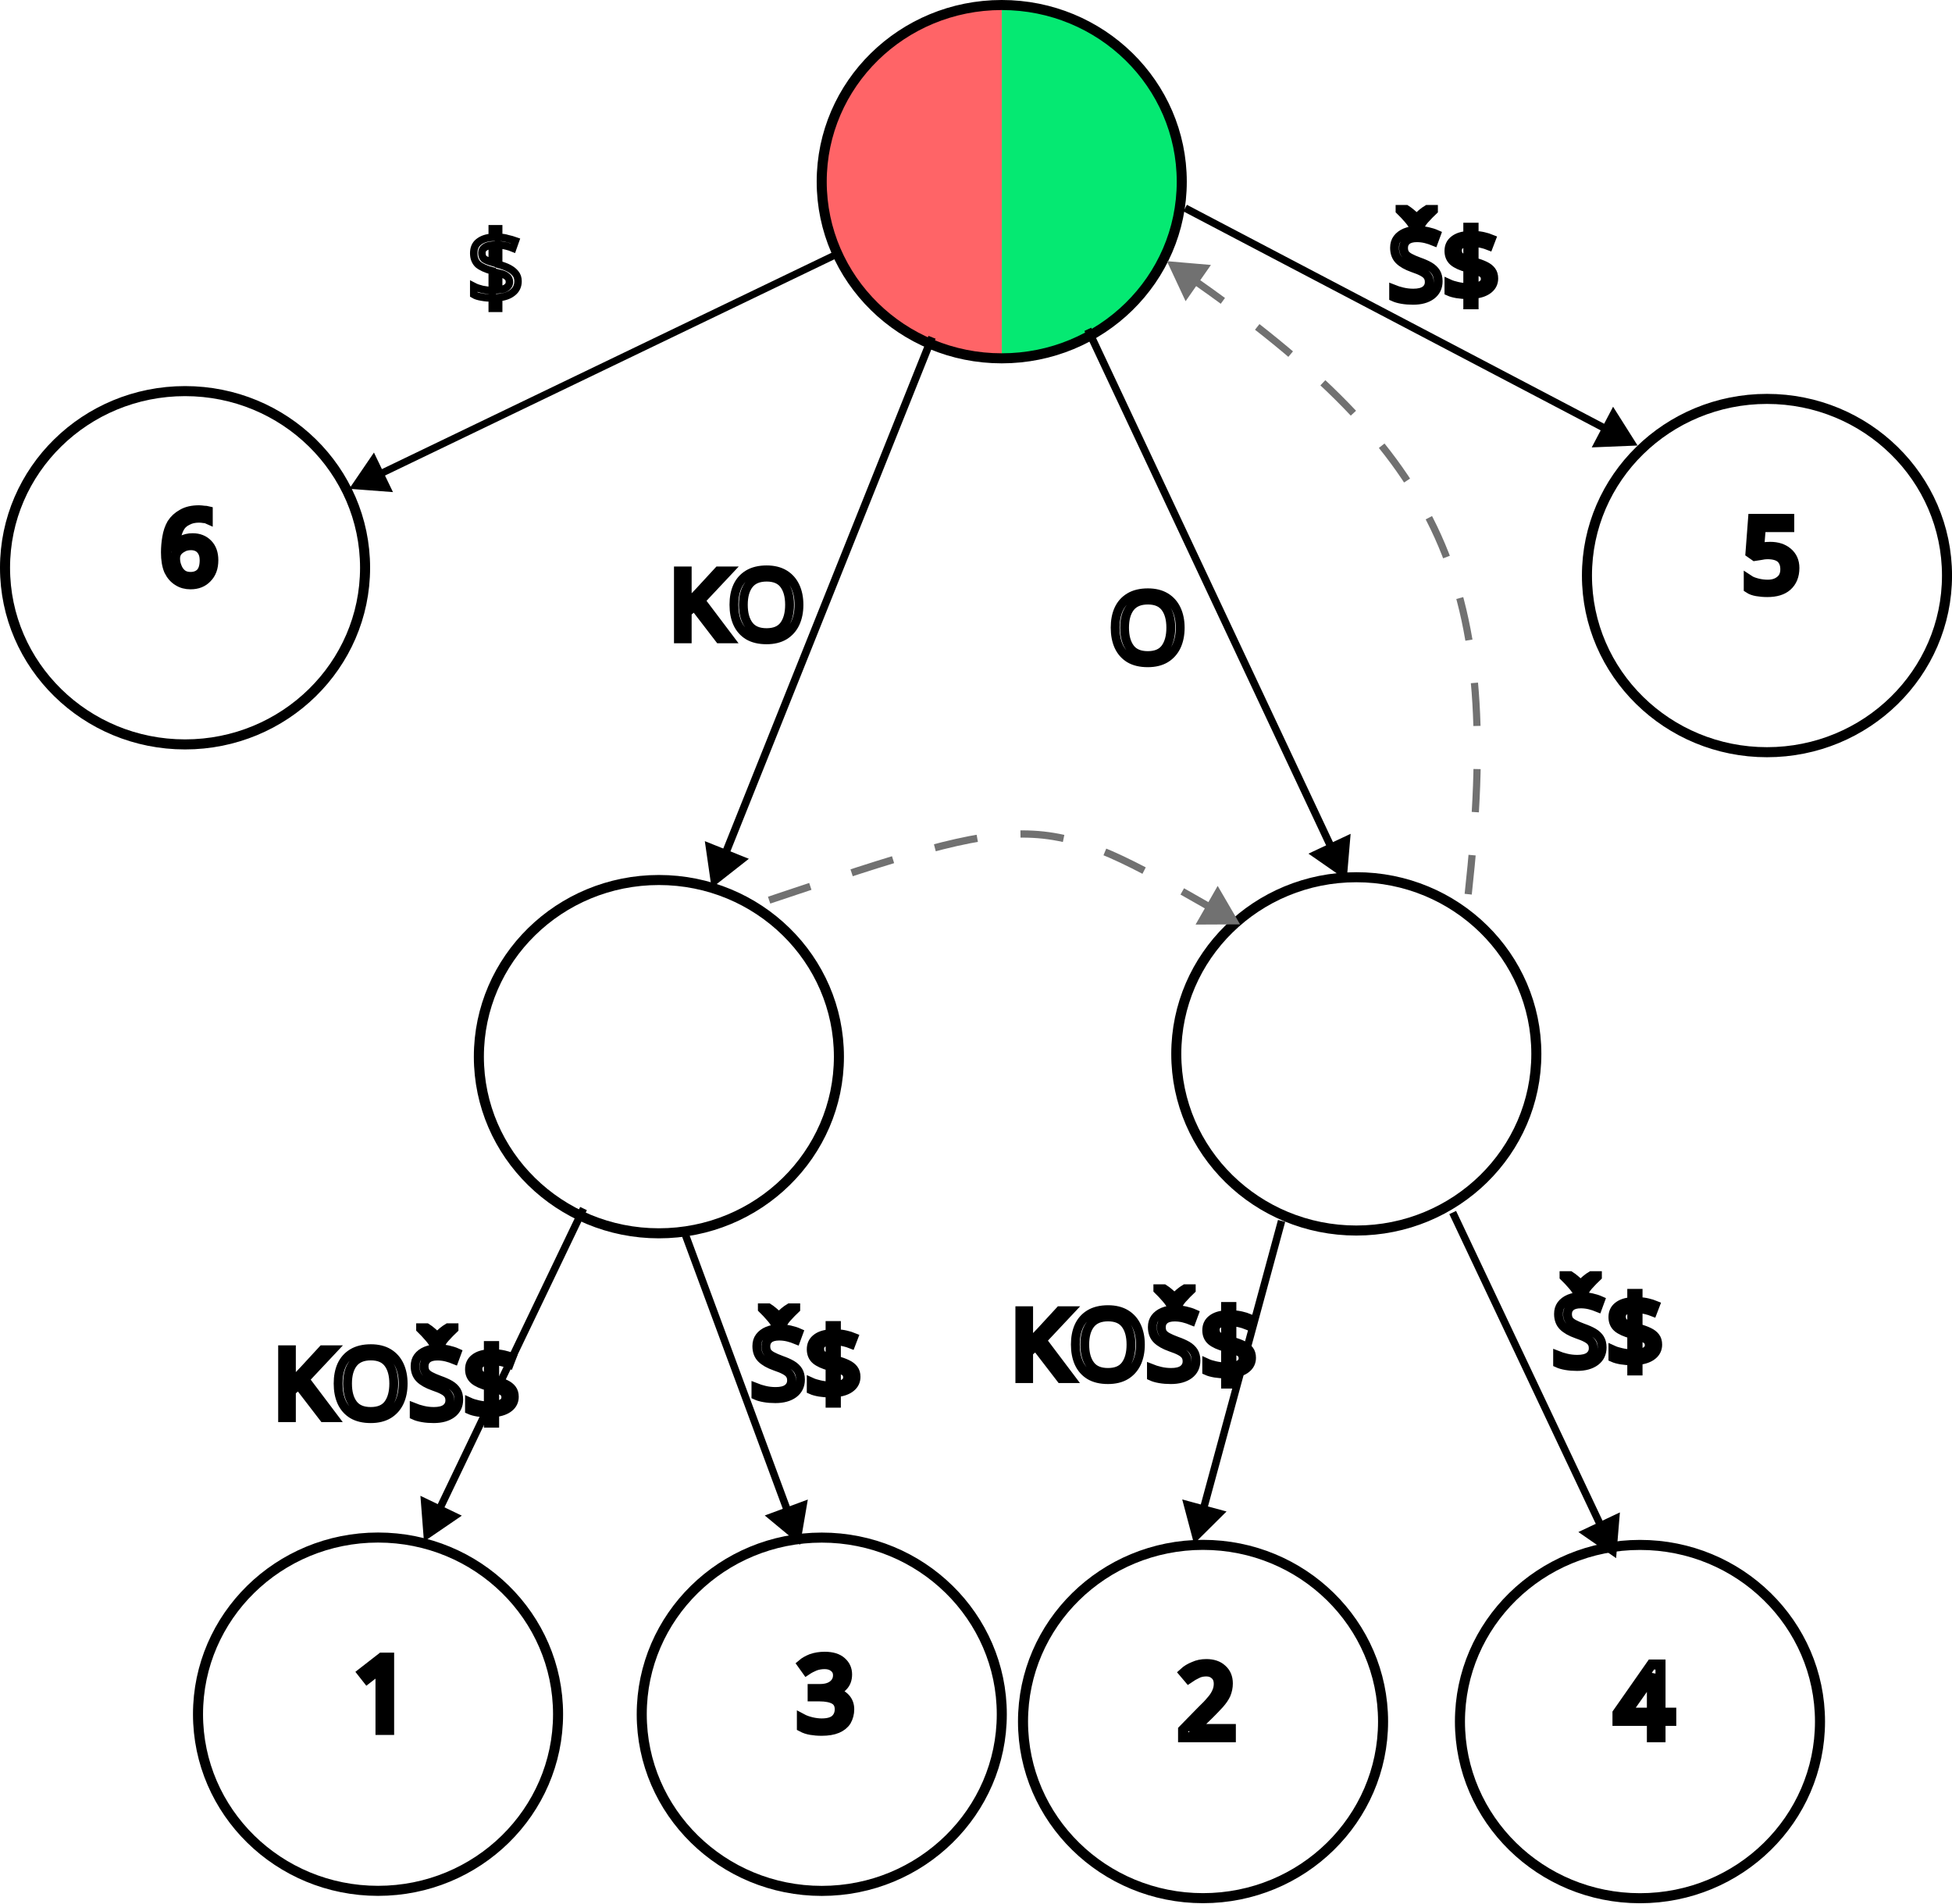
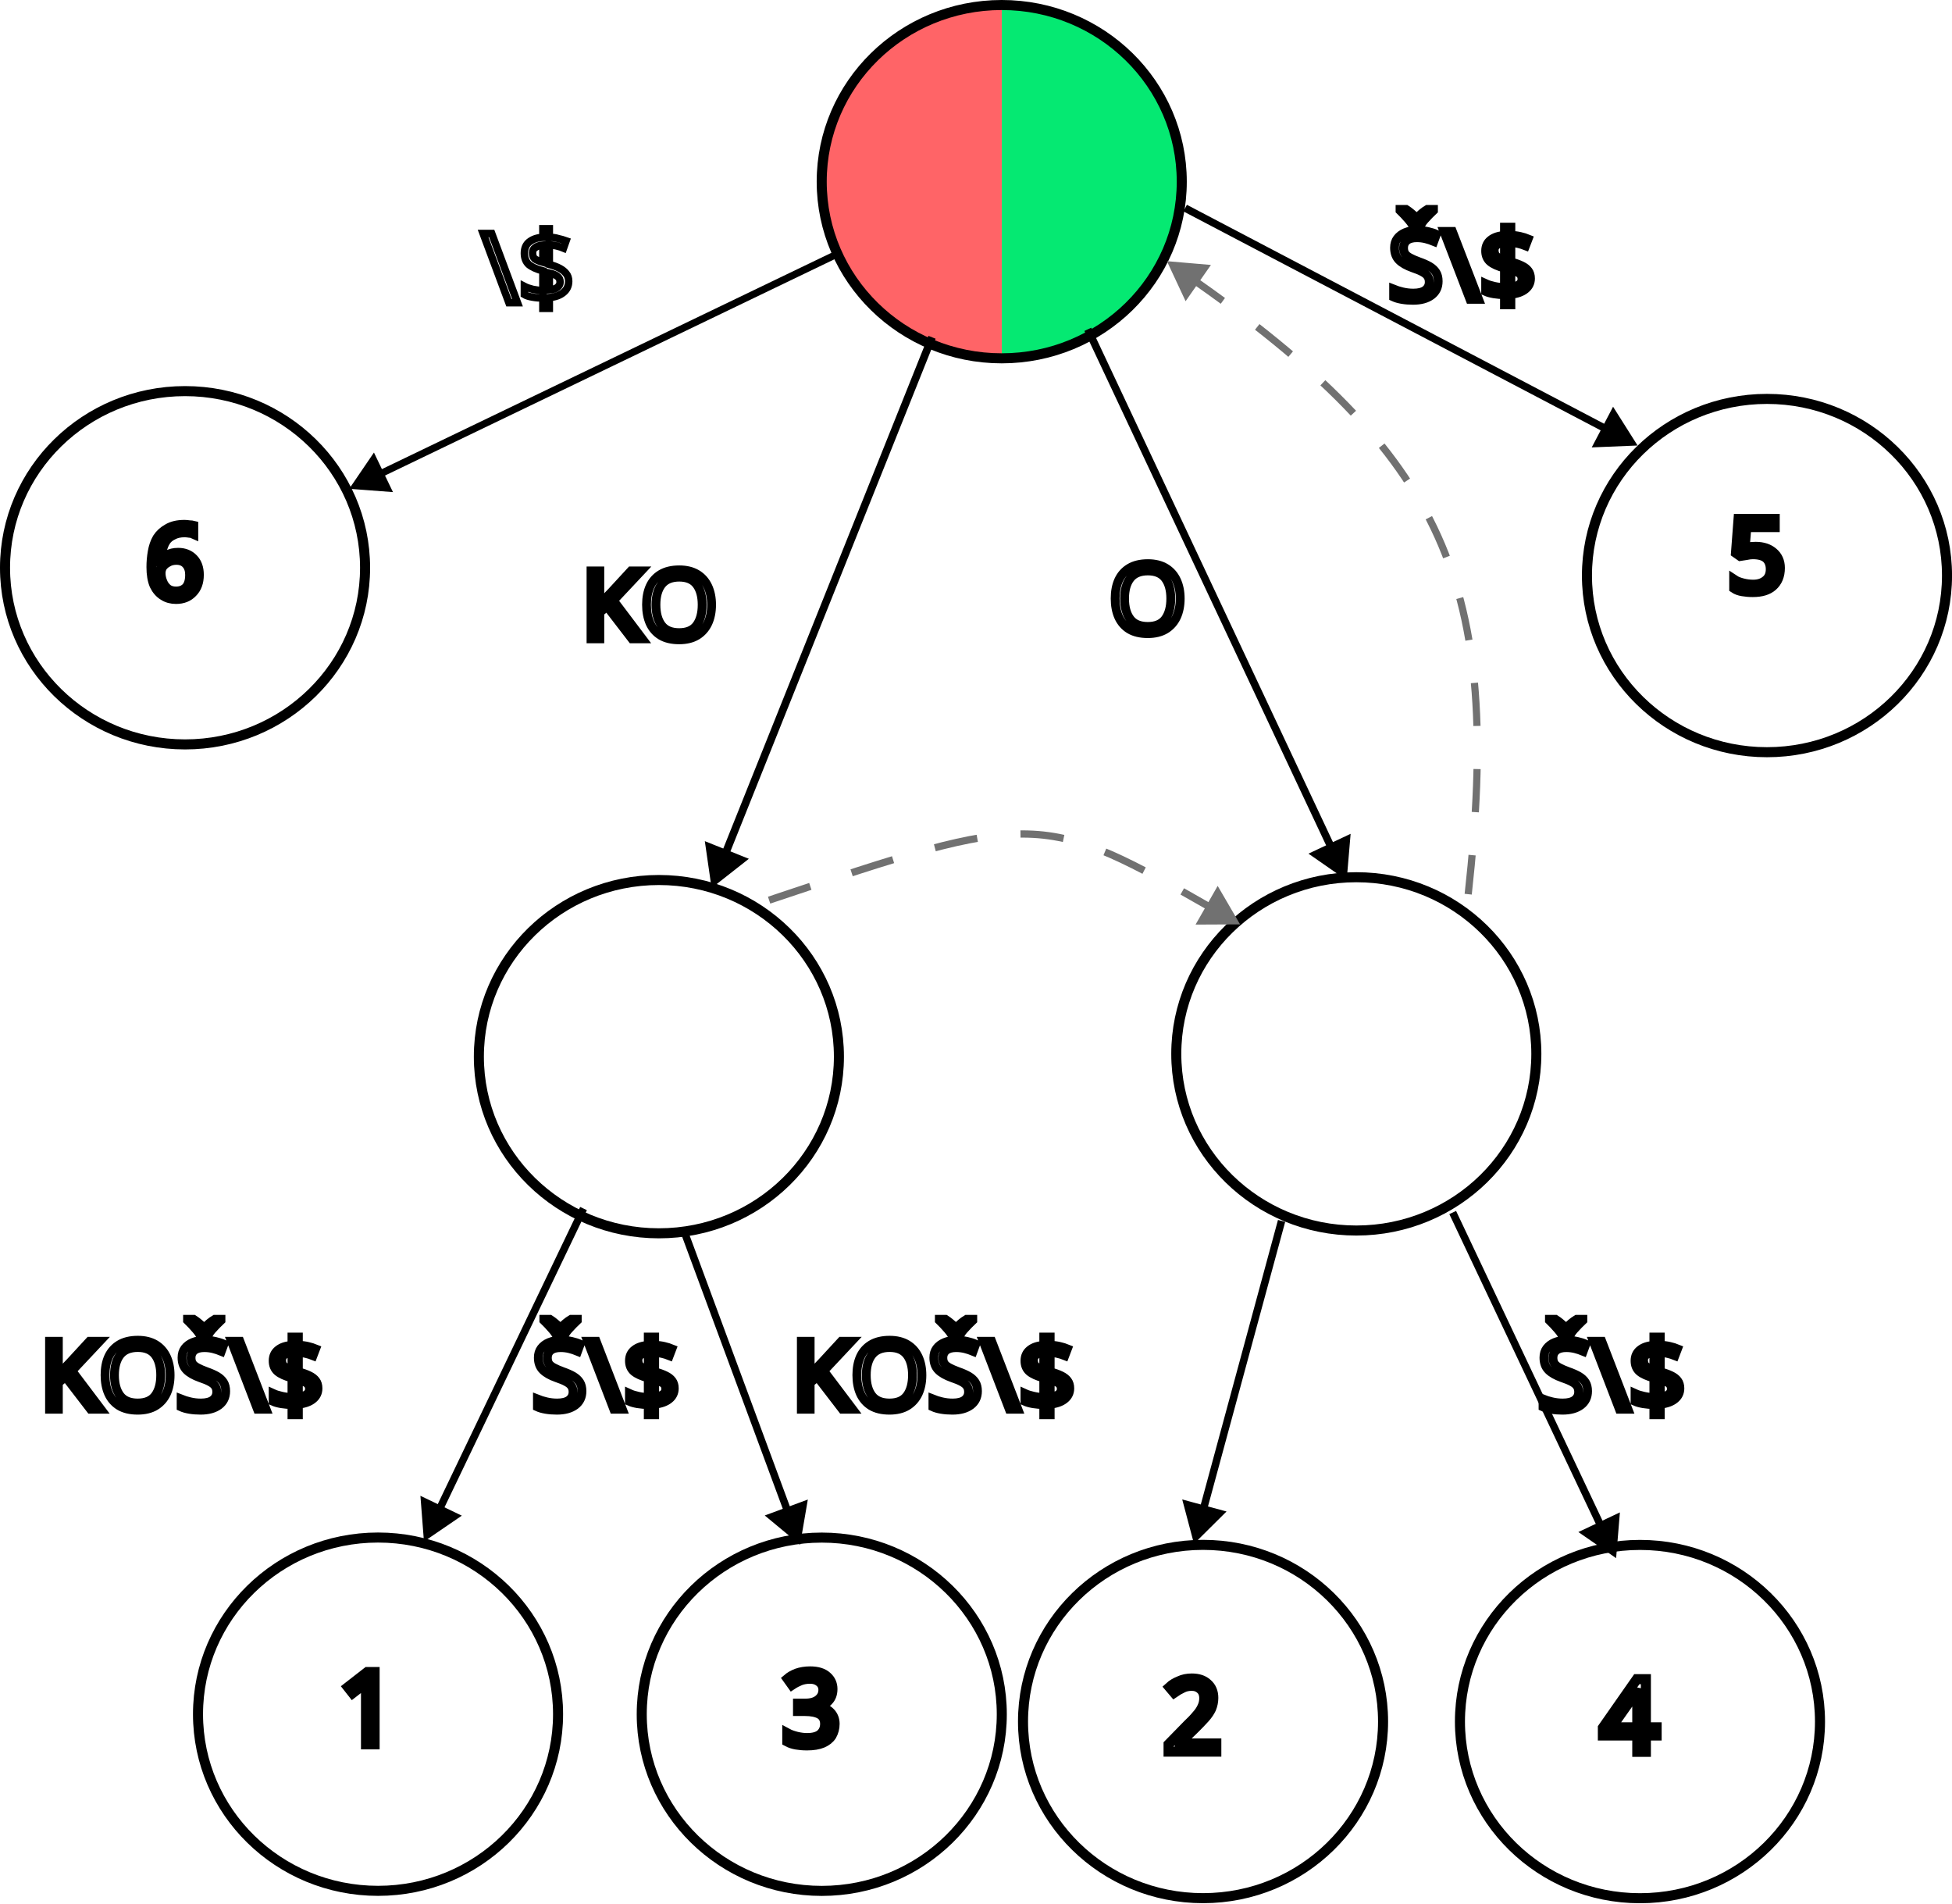
<svg xmlns="http://www.w3.org/2000/svg" xmlns:xlink="http://www.w3.org/1999/xlink" width="70.913mm" height="69.127mm" viewBox="0 0 70.913 69.127" version="1.1" id="svg1" xml:space="preserve">
  <defs id="defs1">
    <linearGradient id="linearGradient29">
      <stop style="stop-color:#ff6467;stop-opacity:1;" offset="0.5" id="stop29" />
      <stop style="stop-color:#05e972;stop-opacity:1;" offset="0.5" id="stop30" />
    </linearGradient>
    <rect x="490.732" y="241.831" width="161.927" height="94.045" id="rect44" />
    <marker style="overflow:visible" id="Triangle" refX="0" refY="0" orient="auto" markerWidth="1" markerHeight="1" viewBox="0 0 1 1" preserveAspectRatio="xMidYMid">
      <path transform="scale(0.5)" style="fill:context-stroke;fill-rule:evenodd;stroke:context-stroke;stroke-width:1pt" d="M 5.77,0 -2.88,5 V -5 Z" id="path135" />
    </marker>
    <marker style="overflow:visible" id="Triangle-1-27-2-8" refX="0" refY="0" orient="auto-start-reverse" markerWidth="1" markerHeight="1" viewBox="0 0 1 1" preserveAspectRatio="xMidYMid">
      <path transform="scale(0.5)" style="fill:context-stroke;fill-rule:evenodd;stroke:context-stroke;stroke-width:1pt" d="M 5.77,0 -2.88,5 V -5 Z" id="path135-7-9-91-0" />
    </marker>
    <marker style="overflow:visible" id="Triangle-1-27-0-35-6" refX="0" refY="0" orient="auto-start-reverse" markerWidth="1" markerHeight="1" viewBox="0 0 1 1" preserveAspectRatio="xMidYMid">
      <path transform="scale(0.5)" style="fill:context-stroke;fill-rule:evenodd;stroke:context-stroke;stroke-width:1pt" d="M 5.77,0 -2.88,5 V -5 Z" id="path135-7-9-9-9-8" />
    </marker>
    <marker style="overflow:visible" id="Triangle-1-27-0-3-8-1" refX="0" refY="0" orient="auto-start-reverse" markerWidth="1" markerHeight="1" viewBox="0 0 1 1" preserveAspectRatio="xMidYMid">
      <path transform="scale(0.5)" style="fill:context-stroke;fill-rule:evenodd;stroke:context-stroke;stroke-width:1pt" d="M 5.77,0 -2.88,5 V -5 Z" id="path135-7-9-9-8-4-9" />
    </marker>
    <marker style="overflow:visible" id="Triangle-1-2-4-6-7" refX="0" refY="0" orient="auto-start-reverse" markerWidth="1" markerHeight="1" viewBox="0 0 1 1" preserveAspectRatio="xMidYMid">
      <path transform="scale(0.5)" style="fill:context-stroke;fill-rule:evenodd;stroke:context-stroke;stroke-width:1pt" d="M 5.77,0 -2.88,5 V -5 Z" id="path135-7-2-3-3-2" />
    </marker>
    <marker style="overflow:visible" id="Triangle-1-27-0-35-7-2" refX="0" refY="0" orient="auto-start-reverse" markerWidth="1" markerHeight="1" viewBox="0 0 1 1" preserveAspectRatio="xMidYMid">
      <path transform="scale(0.5)" style="fill:context-stroke;fill-rule:evenodd;stroke:context-stroke;stroke-width:1pt" d="M 5.77,0 -2.88,5 V -5 Z" id="path135-7-9-9-9-7-8" />
    </marker>
    <marker style="overflow:visible" id="Triangle-1-27-0-3-8-3-9" refX="0" refY="0" orient="auto-start-reverse" markerWidth="1" markerHeight="1" viewBox="0 0 1 1" preserveAspectRatio="xMidYMid">
      <path transform="scale(0.5)" style="fill:context-stroke;fill-rule:evenodd;stroke:context-stroke;stroke-width:1pt" d="M 5.77,0 -2.88,5 V -5 Z" id="path135-7-9-9-8-4-3-0" />
    </marker>
    <marker style="overflow:visible" id="Triangle-5" refX="0" refY="0" orient="auto-start-reverse" markerWidth="1" markerHeight="1" viewBox="0 0 1 1" preserveAspectRatio="xMidYMid">
      <path transform="scale(0.5)" style="fill:context-stroke;fill-rule:evenodd;stroke:context-stroke;stroke-width:1pt" d="M 5.77,0 -2.88,5 V -5 Z" id="path135-8" />
    </marker>
    <marker style="overflow:visible" id="Triangle-58" refX="0" refY="0" orient="auto-start-reverse" markerWidth="1" markerHeight="1" viewBox="0 0 1 1" preserveAspectRatio="xMidYMid">
      <path transform="scale(0.5)" style="fill:context-stroke;fill-rule:evenodd;stroke:context-stroke;stroke-width:1pt" d="M 5.77,0 -2.88,5 V -5 Z" id="path135-1" />
    </marker>
    <rect x="173.456" y="550.378" width="62.326" height="20.116" id="rect37" />
    <rect x="173.456" y="550.378" width="62.326" height="20.116" id="rect38" />
    <rect x="173.456" y="550.378" width="62.326" height="20.116" id="rect39" />
    <rect x="173.456" y="550.378" width="62.326" height="20.116" id="rect40" />
    <rect x="173.456" y="550.378" width="62.326" height="20.116" id="rect41" />
    <rect x="173.456" y="550.378" width="62.326" height="20.116" id="rect42" />
    <rect x="173.456" y="550.378" width="62.326" height="20.116" id="rect43" />
    <linearGradient xlink:href="#linearGradient29" id="linearGradient30" x1="97.932" y1="96.689" x2="111.376" y2="96.689" gradientUnits="userSpaceOnUse" />
  </defs>
  <g id="g37" transform="translate(-68.26251,-90.09062)" style="display:inline">
-     <text xml:space="preserve" style="font-style:normal;font-variant:normal;font-weight:normal;font-stretch:normal;font-size:3.678px;font-family:sans-serif;-inkscape-font-specification:'sans-serif, Normal';font-variant-ligatures:normal;font-variant-caps:normal;font-variant-numeric:normal;font-variant-east-asian:normal;text-align:start;writing-mode:lr-tb;direction:ltr;text-anchor:start;display:inline;fill:none;fill-opacity:0;fill-rule:nonzero;stroke:#000000;stroke-width:0.365;stroke-dasharray:none;stroke-opacity:1" x="81.102" y="152.919" id="text1">
-       <tspan id="tspan1" style="stroke-width:0.365" x="81.102" y="152.919">1</tspan>
+     <text xml:space="preserve" style="font-style:normal;font-variant:normal;font-weight:normal;font-stretch:normal;font-size:3.678px;font-family:sans-serif;-inkscape-font-specification:'sans-serif, Normal';font-variant-ligatures:normal;font-variant-caps:normal;font-variant-numeric:normal;font-variant-east-asian:normal;text-align:start;writing-mode:lr-tb;direction:ltr;text-anchor:start;display:inline;fill:none;fill-opacity:0;fill-rule:nonzero;stroke:#000000;stroke-width:0.365;stroke-dasharray:none;stroke-opacity:1" x="80.573" y="153.448" id="text1">
+       <tspan id="tspan1" style="stroke-width:0.365" x="80.573" y="153.448">1</tspan>
    </text>
    <ellipse style="fill:url(#linearGradient30);fill-opacity:1;fill-rule:nonzero;stroke:#000000;stroke-width:0.365;stroke-dasharray:none;stroke-opacity:1" id="ellipse1" cx="104.654" cy="96.689" rx="6.54" ry="6.416" />
    <ellipse style="fill:none;fill-opacity:0;fill-rule:nonzero;stroke:#000000;stroke-width:0.365;stroke-dasharray:none;stroke-opacity:1" id="ellipse2" cx="92.199" cy="128.469" rx="6.54" ry="6.416" />
    <ellipse style="fill:none;fill-opacity:0;fill-rule:nonzero;stroke:#000000;stroke-width:0.365;stroke-dasharray:none;stroke-opacity:1" id="ellipse3" cx="81.996" cy="152.351" rx="6.54" ry="6.416" />
-     <text xml:space="preserve" style="font-style:normal;font-variant:normal;font-weight:normal;font-stretch:normal;font-size:3.678px;font-family:sans-serif;-inkscape-font-specification:'sans-serif, Normal';font-variant-ligatures:normal;font-variant-caps:normal;font-variant-numeric:normal;font-variant-east-asian:normal;text-align:start;writing-mode:lr-tb;direction:ltr;text-anchor:start;display:inline;fill:none;fill-opacity:0;fill-rule:nonzero;stroke:#000000;stroke-width:0.365;stroke-dasharray:none;stroke-opacity:1" x="97.222" y="152.921" id="text3">
-       <tspan id="tspan3" style="stroke-width:0.365" x="97.222" y="152.921">3</tspan>
+     <text xml:space="preserve" style="font-style:normal;font-variant:normal;font-weight:normal;font-stretch:normal;font-size:3.678px;font-family:sans-serif;-inkscape-font-specification:'sans-serif, Normal';font-variant-ligatures:normal;font-variant-caps:normal;font-variant-numeric:normal;font-variant-east-asian:normal;text-align:start;writing-mode:lr-tb;direction:ltr;text-anchor:start;display:inline;fill:none;fill-opacity:0;fill-rule:nonzero;stroke:#000000;stroke-width:0.365;stroke-dasharray:none;stroke-opacity:1" x="96.693" y="153.45" id="text3">
+       <tspan id="tspan3" style="stroke-width:0.365" x="96.693" y="153.45">3</tspan>
    </text>
    <ellipse style="fill:none;fill-opacity:0;fill-rule:nonzero;stroke:#000000;stroke-width:0.365;stroke-dasharray:none;stroke-opacity:1" id="ellipse4" cx="98.116" cy="152.353" rx="6.54" ry="6.416" />
    <path style="fill:none;fill-opacity:0;fill-rule:nonzero;stroke:#000000;stroke-width:0.28;stroke-dasharray:none;stroke-opacity:1;marker-end:url(#Triangle-1-27-2-8)" d="m 102.122,102.341 -7.639,19.082" id="path5" />
    <path style="fill:none;fill-opacity:0;fill-rule:nonzero;stroke:#000000;stroke-width:0.271;stroke-dasharray:none;stroke-opacity:1;marker-end:url(#Triangle-1-27-0-35-6)" d="m 89.461,133.986 -5.381,11.227" id="path8" />
    <path style="fill:none;fill-opacity:0;fill-rule:nonzero;stroke:#000000;stroke-width:0.271;stroke-dasharray:none;stroke-opacity:1;marker-end:url(#Triangle-1-27-0-3-8-1)" d="m 93.129,134.851 3.865,10.444" id="path9" />
-     <text xml:space="preserve" transform="matrix(0.2326683,0,0,0.2252089,52.20115,-13.68717)" id="text28" style="font-style:normal;font-variant:normal;font-weight:300;font-stretch:normal;font-size:15.411px;font-family:Calibri;-inkscape-font-specification:'Calibri, Light';font-variant-ligatures:normal;font-variant-caps:normal;font-variant-numeric:normal;font-variant-east-asian:normal;text-align:start;writing-mode:lr-tb;direction:ltr;white-space:pre;shape-inside:url(#rect37);display:inline;fill:none;fill-opacity:0;fill-rule:nonzero;stroke:#000000;stroke-width:1.38;stroke-dasharray:none;stroke-opacity:1">
-       <tspan x="173.457" y="563.862" id="tspan2">KO</tspan>
+     <text xml:space="preserve" transform="matrix(0.2326683,0,0,0.2252089,49.02615,-13.68717)" id="text28" style="font-style:normal;font-variant:normal;font-weight:300;font-stretch:normal;font-size:15.411px;font-family:Calibri;-inkscape-font-specification:'Calibri, Light';font-variant-ligatures:normal;font-variant-caps:normal;font-variant-numeric:normal;font-variant-east-asian:normal;text-align:start;writing-mode:lr-tb;direction:ltr;white-space:pre;shape-inside:url(#rect37);display:inline;fill:none;fill-opacity:0;fill-rule:nonzero;stroke:#000000;stroke-width:1.38;stroke-dasharray:none;stroke-opacity:1">
+       <tspan x="173.457" y="563.862" id="tspan10">KO</tspan>
    </text>
-     <text xml:space="preserve" transform="matrix(0.2326683,0,0,0.2252089,55.18426,13.87497)" id="text29" style="font-style:normal;font-variant:normal;font-weight:300;font-stretch:normal;font-size:15.411px;font-family:Calibri;-inkscape-font-specification:'Calibri, Light';font-variant-ligatures:normal;font-variant-caps:normal;font-variant-numeric:normal;font-variant-east-asian:normal;text-align:start;writing-mode:lr-tb;direction:ltr;white-space:pre;shape-inside:url(#rect38);display:inline;fill:none;fill-opacity:0;fill-rule:nonzero;stroke:#000000;stroke-width:1.38;stroke-dasharray:none;stroke-opacity:1">
-       <tspan x="173.457" y="563.862" id="tspan4">Š$</tspan>
+     <text xml:space="preserve" transform="matrix(0.2326683,0,0,0.2252089,47.24675,14.29351)" id="text29" style="font-style:normal;font-variant:normal;font-weight:300;font-stretch:normal;font-size:15.411px;font-family:Calibri;-inkscape-font-specification:'Calibri, Light';font-variant-ligatures:normal;font-variant-caps:normal;font-variant-numeric:normal;font-variant-east-asian:normal;text-align:start;writing-mode:lr-tb;direction:ltr;white-space:pre;shape-inside:url(#rect38);display:inline;fill:none;fill-opacity:0;fill-rule:nonzero;stroke:#000000;stroke-width:1.38;stroke-dasharray:none;stroke-opacity:1">
+       <tspan x="173.457" y="563.862" id="tspan11">Š\$</tspan>
    </text>
    <ellipse style="fill:none;fill-opacity:0;fill-rule:nonzero;stroke:#000000;stroke-width:0.365;stroke-dasharray:none;stroke-opacity:1" id="ellipse29" cx="117.535" cy="128.368" rx="6.54" ry="6.416" />
    <path style="fill:none;fill-opacity:0;fill-rule:nonzero;stroke:#000000;stroke-width:0.275;stroke-dasharray:none;stroke-opacity:1;marker-end:url(#Triangle-1-2-4-6-7)" d="m 107.781,102.052 8.989,19.125" id="path29" />
-     <text xml:space="preserve" transform="matrix(0.2326683,0,0,0.2252089,68.19823,-12.85386)" id="text30" style="font-style:normal;font-variant:normal;font-weight:300;font-stretch:normal;font-size:15.411px;font-family:Calibri;-inkscape-font-specification:'Calibri, Light';font-variant-ligatures:normal;font-variant-caps:normal;font-variant-numeric:normal;font-variant-east-asian:normal;text-align:start;writing-mode:lr-tb;direction:ltr;white-space:pre;shape-inside:url(#rect39);display:inline;fill:none;fill-opacity:0;fill-rule:nonzero;stroke:#000000;stroke-width:1.38;stroke-dasharray:none;stroke-opacity:1">
-       <tspan x="173.457" y="563.862" id="tspan5">O</tspan>
+     <text xml:space="preserve" transform="matrix(0.2326683,0,0,0.2252089,68.19823,-13.91219)" id="text30" style="font-style:normal;font-variant:normal;font-weight:300;font-stretch:normal;font-size:15.411px;font-family:Calibri;-inkscape-font-specification:'Calibri, Light';font-variant-ligatures:normal;font-variant-caps:normal;font-variant-numeric:normal;font-variant-east-asian:normal;text-align:start;writing-mode:lr-tb;direction:ltr;white-space:pre;shape-inside:url(#rect39);display:inline;fill:none;fill-opacity:0;fill-rule:nonzero;stroke:#000000;stroke-width:1.38;stroke-dasharray:none;stroke-opacity:1">
+       <tspan x="173.457" y="563.862" id="tspan12">O</tspan>
    </text>
-     <text xml:space="preserve" transform="matrix(0.2326683,0,0,0.2252089,37.82211,14.60027)" id="text31" style="font-style:normal;font-variant:normal;font-weight:300;font-stretch:normal;font-size:15.411px;font-family:Calibri;-inkscape-font-specification:'Calibri, Light';font-variant-ligatures:normal;font-variant-caps:normal;font-variant-numeric:normal;font-variant-east-asian:normal;text-align:start;writing-mode:lr-tb;direction:ltr;white-space:pre;shape-inside:url(#rect40);display:inline;fill:none;fill-opacity:0;fill-rule:nonzero;stroke:#000000;stroke-width:1.38;stroke-dasharray:none;stroke-opacity:1">
-       <tspan x="173.457" y="563.862" id="tspan6">KOŠ$</tspan>
+     <text xml:space="preserve" transform="matrix(0.2326683,0,0,0.2252089,29.35544,14.29351)" id="text31" style="font-style:normal;font-variant:normal;font-weight:300;font-stretch:normal;font-size:15.411px;font-family:Calibri;-inkscape-font-specification:'Calibri, Light';font-variant-ligatures:normal;font-variant-caps:normal;font-variant-numeric:normal;font-variant-east-asian:normal;text-align:start;writing-mode:lr-tb;direction:ltr;white-space:pre;shape-inside:url(#rect40);display:inline;fill:none;fill-opacity:0;fill-rule:nonzero;stroke:#000000;stroke-width:1.38;stroke-dasharray:none;stroke-opacity:1">
+       <tspan x="173.457" y="563.862" id="tspan13">KOŠ\$</tspan>
    </text>
-     <text xml:space="preserve" style="font-style:normal;font-variant:normal;font-weight:normal;font-stretch:normal;font-size:3.678px;font-family:sans-serif;-inkscape-font-specification:'sans-serif, Normal';font-variant-ligatures:normal;font-variant-caps:normal;font-variant-numeric:normal;font-variant-east-asian:normal;text-align:start;writing-mode:lr-tb;direction:ltr;text-anchor:start;display:inline;fill:none;fill-opacity:0;fill-rule:nonzero;stroke:#000000;stroke-width:0.365;stroke-dasharray:none;stroke-opacity:1" x="111.072" y="153.185" id="text32">
-       <tspan id="tspan32" style="stroke-width:0.365" x="111.072" y="153.185">2</tspan>
+     <text xml:space="preserve" style="font-style:normal;font-variant:normal;font-weight:normal;font-stretch:normal;font-size:3.678px;font-family:sans-serif;-inkscape-font-specification:'sans-serif, Normal';font-variant-ligatures:normal;font-variant-caps:normal;font-variant-numeric:normal;font-variant-east-asian:normal;text-align:start;writing-mode:lr-tb;direction:ltr;text-anchor:start;display:inline;fill:none;fill-opacity:0;fill-rule:nonzero;stroke:#000000;stroke-width:0.365;stroke-dasharray:none;stroke-opacity:1" x="110.543" y="153.714" id="text32">
+       <tspan id="tspan32" style="stroke-width:0.365" x="110.543" y="153.714">2</tspan>
    </text>
    <ellipse style="fill:none;fill-opacity:0;fill-rule:nonzero;stroke:#000000;stroke-width:0.365;stroke-dasharray:none;stroke-opacity:1" id="ellipse32" cx="111.967" cy="152.617" rx="6.54" ry="6.416" />
-     <text xml:space="preserve" style="font-style:normal;font-variant:normal;font-weight:normal;font-stretch:normal;font-size:3.678px;font-family:sans-serif;-inkscape-font-specification:'sans-serif, Normal';font-variant-ligatures:normal;font-variant-caps:normal;font-variant-numeric:normal;font-variant-east-asian:normal;text-align:start;writing-mode:lr-tb;direction:ltr;text-anchor:start;display:inline;fill:none;fill-opacity:0;fill-rule:nonzero;stroke:#000000;stroke-width:0.365;stroke-dasharray:none;stroke-opacity:1" x="126.946" y="153.187" id="text33">
-       <tspan id="tspan33" style="stroke-width:0.365" x="126.946" y="153.187">4</tspan>
+     <text xml:space="preserve" style="font-style:normal;font-variant:normal;font-weight:normal;font-stretch:normal;font-size:3.678px;font-family:sans-serif;-inkscape-font-specification:'sans-serif, Normal';font-variant-ligatures:normal;font-variant-caps:normal;font-variant-numeric:normal;font-variant-east-asian:normal;text-align:start;writing-mode:lr-tb;direction:ltr;text-anchor:start;display:inline;fill:none;fill-opacity:0;fill-rule:nonzero;stroke:#000000;stroke-width:0.365;stroke-dasharray:none;stroke-opacity:1" x="126.416" y="153.716" id="text33">
+       <tspan id="tspan33" style="stroke-width:0.365" x="126.416" y="153.716">4</tspan>
    </text>
    <ellipse style="fill:none;fill-opacity:0;fill-rule:nonzero;stroke:#000000;stroke-width:0.365;stroke-dasharray:none;stroke-opacity:1" id="ellipse33" cx="127.84" cy="152.619" rx="6.54" ry="6.416" />
    <path style="fill:none;fill-opacity:0;fill-rule:nonzero;stroke:#000000;stroke-width:0.271;stroke-dasharray:none;stroke-opacity:1;marker-end:url(#Triangle-1-27-0-35-7-2)" d="m 114.82,134.435 -2.93,10.799" id="path33" />
    <path style="fill:none;fill-opacity:0;fill-rule:nonzero;stroke:#000000;stroke-width:0.271;stroke-dasharray:none;stroke-opacity:1;marker-end:url(#Triangle-1-27-0-3-8-3-9)" d="m 121.037,134.13 5.525,11.683" id="path34" />
-     <text xml:space="preserve" transform="matrix(0.2326683,0,0,0.2252089,84.308,12.70601)" id="text34" style="font-style:normal;font-variant:normal;font-weight:300;font-stretch:normal;font-size:15.411px;font-family:Calibri;-inkscape-font-specification:'Calibri, Light';font-variant-ligatures:normal;font-variant-caps:normal;font-variant-numeric:normal;font-variant-east-asian:normal;text-align:start;writing-mode:lr-tb;direction:ltr;white-space:pre;shape-inside:url(#rect41);display:inline;fill:none;fill-opacity:0;fill-rule:nonzero;stroke:#000000;stroke-width:1.38;stroke-dasharray:none;stroke-opacity:1">
-       <tspan x="173.457" y="563.862" id="tspan7">Š$</tspan>
+     <text xml:space="preserve" transform="matrix(0.2326683,0,0,0.2252089,83.77884,14.29351)" id="text34" style="font-style:normal;font-variant:normal;font-weight:300;font-stretch:normal;font-size:15.411px;font-family:Calibri;-inkscape-font-specification:'Calibri, Light';font-variant-ligatures:normal;font-variant-caps:normal;font-variant-numeric:normal;font-variant-east-asian:normal;text-align:start;writing-mode:lr-tb;direction:ltr;white-space:pre;shape-inside:url(#rect41);display:inline;fill:none;fill-opacity:0;fill-rule:nonzero;stroke:#000000;stroke-width:1.38;stroke-dasharray:none;stroke-opacity:1">
+       <tspan x="173.457" y="563.862" id="tspan14">Š\$</tspan>
    </text>
-     <text xml:space="preserve" transform="matrix(0.2326683,0,0,0.2252089,64.60451,13.18277)" id="text35" style="font-style:normal;font-variant:normal;font-weight:300;font-stretch:normal;font-size:15.411px;font-family:Calibri;-inkscape-font-specification:'Calibri, Light';font-variant-ligatures:normal;font-variant-caps:normal;font-variant-numeric:normal;font-variant-east-asian:normal;text-align:start;writing-mode:lr-tb;direction:ltr;white-space:pre;shape-inside:url(#rect42);display:inline;fill:none;fill-opacity:0;fill-rule:nonzero;stroke:#000000;stroke-width:1.38;stroke-dasharray:none;stroke-opacity:1">
-       <tspan x="173.457" y="563.862" id="tspan8">KOŠ$</tspan>
+     <text xml:space="preserve" transform="matrix(0.2326683,0,0,0.2252089,56.667,14.29351)" id="text35" style="font-style:normal;font-variant:normal;font-weight:300;font-stretch:normal;font-size:15.411px;font-family:Calibri;-inkscape-font-specification:'Calibri, Light';font-variant-ligatures:normal;font-variant-caps:normal;font-variant-numeric:normal;font-variant-east-asian:normal;text-align:start;writing-mode:lr-tb;direction:ltr;white-space:pre;shape-inside:url(#rect42);display:inline;fill:none;fill-opacity:0;fill-rule:nonzero;stroke:#000000;stroke-width:1.38;stroke-dasharray:none;stroke-opacity:1">
+       <tspan x="173.457" y="563.862" id="tspan15">KOŠ\$</tspan>
    </text>
    <path style="fill:none;fill-opacity:0;fill-rule:nonzero;stroke:#717171;stroke-width:0.263;stroke-dasharray:1.579, 1.579;stroke-dashoffset:0;stroke-opacity:1;marker-end:url(#Triangle-1-27-0-3-8-3-9)" d="m 96.203,122.785 c 9.762,-3.273 9.857,-3.268 16.299,0.416" id="path35" />
    <path style="fill:none;fill-opacity:0;fill-rule:nonzero;stroke:#717171;stroke-width:0.261;stroke-dasharray:1.566, 1.566;stroke-dashoffset:0;stroke-opacity:1;marker-start:url(#Triangle-5)" d="m 111.414,100.107 c 9.409,6.574 11.426,11.191 10.186,22.461" id="path36" />
-     <text xml:space="preserve" style="font-style:normal;font-variant:normal;font-weight:normal;font-stretch:normal;font-size:3.678px;font-family:sans-serif;-inkscape-font-specification:'sans-serif, Normal';font-variant-ligatures:normal;font-variant-caps:normal;font-variant-numeric:normal;font-variant-east-asian:normal;text-align:start;writing-mode:lr-tb;direction:ltr;text-anchor:start;display:inline;fill:none;fill-opacity:0;fill-rule:nonzero;stroke:#000000;stroke-width:0.365;stroke-dasharray:none;stroke-opacity:1" x="131.56" y="111.563" id="text36">
-       <tspan id="tspan36" style="stroke-width:0.365" x="131.56" y="111.563">5</tspan>
+     <text xml:space="preserve" style="font-style:normal;font-variant:normal;font-weight:normal;font-stretch:normal;font-size:3.678px;font-family:sans-serif;-inkscape-font-specification:'sans-serif, Normal';font-variant-ligatures:normal;font-variant-caps:normal;font-variant-numeric:normal;font-variant-east-asian:normal;text-align:start;writing-mode:lr-tb;direction:ltr;text-anchor:start;display:inline;fill:none;fill-opacity:0;fill-rule:nonzero;stroke:#000000;stroke-width:0.365;stroke-dasharray:none;stroke-opacity:1" x="131.03" y="111.563" id="text36">
+       <tspan id="tspan36" style="stroke-width:0.365" x="131.03" y="111.563">5</tspan>
    </text>
    <ellipse style="fill:none;fill-opacity:0;fill-rule:nonzero;stroke:#000000;stroke-width:0.365;stroke-dasharray:none;stroke-opacity:1" id="ellipse36" cx="132.454" cy="110.995" rx="6.54" ry="6.416" />
-     <text xml:space="preserve" style="font-style:normal;font-variant:normal;font-weight:normal;font-stretch:normal;font-size:3.678px;font-family:sans-serif;-inkscape-font-specification:'sans-serif, Normal';font-variant-ligatures:normal;font-variant-caps:normal;font-variant-numeric:normal;font-variant-east-asian:normal;text-align:start;writing-mode:lr-tb;direction:ltr;text-anchor:start;display:inline;fill:none;fill-opacity:0;fill-rule:nonzero;stroke:#000000;stroke-width:0.365;stroke-dasharray:none;stroke-opacity:1" x="74.091" y="111.281" id="text36-8">
-       <tspan id="tspan36-8" style="stroke-width:0.365" x="74.091" y="111.281">6</tspan>
+     <text xml:space="preserve" style="font-style:normal;font-variant:normal;font-weight:normal;font-stretch:normal;font-size:3.678px;font-family:sans-serif;-inkscape-font-specification:'sans-serif, Normal';font-variant-ligatures:normal;font-variant-caps:normal;font-variant-numeric:normal;font-variant-east-asian:normal;text-align:start;writing-mode:lr-tb;direction:ltr;text-anchor:start;display:inline;fill:none;fill-opacity:0;fill-rule:nonzero;stroke:#000000;stroke-width:0.365;stroke-dasharray:none;stroke-opacity:1" x="73.561" y="111.81" id="text36-8">
+       <tspan id="tspan36-8" style="stroke-width:0.365" x="73.561" y="111.81">6</tspan>
    </text>
    <ellipse style="fill:none;fill-opacity:0;fill-rule:nonzero;stroke:#000000;stroke-width:0.365;stroke-dasharray:none;stroke-opacity:1" id="ellipse36-2" cx="74.985" cy="110.712" rx="6.54" ry="6.416" />
    <text xml:space="preserve" transform="matrix(0.2326683,0,0,0.2252089,78.35142,-26.01841)" id="text37" style="font-style:normal;font-variant:normal;font-weight:300;font-stretch:normal;font-size:15.411px;font-family:Calibri;-inkscape-font-specification:'Calibri, Light';font-variant-ligatures:normal;font-variant-caps:normal;font-variant-numeric:normal;font-variant-east-asian:normal;text-align:start;writing-mode:lr-tb;direction:ltr;white-space:pre;shape-inside:url(#rect43);display:inline;fill:none;fill-opacity:0;fill-rule:nonzero;stroke:#000000;stroke-width:1.38;stroke-dasharray:none;stroke-opacity:1">
-       <tspan x="173.457" y="563.862" id="tspan9">Š$</tspan>
+       <tspan x="173.457" y="563.862" id="tspan16">Š\$</tspan>
    </text>
    <path style="fill:none;fill-opacity:0;fill-rule:nonzero;stroke:#000000;stroke-width:0.271;stroke-dasharray:none;stroke-dashoffset:0;stroke-opacity:1;marker-end:url(#Triangle-58)" d="m 111.318,97.649 c 15.583,8.176 15.583,8.176 15.583,8.176" id="path37" />
    <path style="fill:none;fill-opacity:0;stroke:#000000;stroke-width:0.259;marker-end:url(#Triangle)" d="M 98.756,99.277 81.779,107.445" id="path43" />
-     <text xml:space="preserve" style="font-style:normal;font-variant:normal;font-weight:300;font-stretch:normal;font-size:3.528px;font-family:Calibri;-inkscape-font-specification:'Calibri, Light';font-variant-ligatures:normal;font-variant-caps:normal;font-variant-numeric:normal;font-variant-east-asian:normal;text-align:start;writing-mode:lr-tb;direction:ltr;text-anchor:start;fill:none;fill-opacity:0;stroke:#000000;stroke-width:0.271" x="85.254" y="101.083" id="text38">
-       <tspan id="tspan31" style="font-style:normal;font-variant:normal;font-weight:300;font-stretch:normal;font-size:3.528px;font-family:Calibri;-inkscape-font-specification:'Calibri, Light';font-variant-ligatures:normal;font-variant-caps:normal;font-variant-numeric:normal;font-variant-east-asian:normal;stroke-width:0.271" x="85.254" y="101.083">$</tspan>
+     <text xml:space="preserve" style="font-style:normal;font-variant:normal;font-weight:300;font-stretch:normal;font-size:3.528px;font-family:Calibri;-inkscape-font-specification:'Calibri, Light';font-variant-ligatures:normal;font-variant-caps:normal;font-variant-numeric:normal;font-variant-east-asian:normal;text-align:start;writing-mode:lr-tb;direction:ltr;text-anchor:start;fill:none;fill-opacity:0;stroke:#000000;stroke-width:0.271" x="85.783" y="101.083" id="text38">
+       <tspan id="tspan31" style="font-style:normal;font-variant:normal;font-weight:300;font-stretch:normal;font-size:3.528px;font-family:Calibri;-inkscape-font-specification:'Calibri, Light';font-variant-ligatures:normal;font-variant-caps:normal;font-variant-numeric:normal;font-variant-east-asian:normal;stroke-width:0.271" x="85.783" y="101.083">\$</tspan>
    </text>
    <text xml:space="preserve" transform="matrix(0.2645833,0,0,0.2645833,-2.116667,-108.0823)" id="text39" style="font-style:normal;font-variant:normal;font-weight:300;font-stretch:normal;font-size:13.333px;font-family:Calibri;-inkscape-font-specification:'Calibri, Light';font-variant-ligatures:normal;font-variant-caps:normal;font-variant-numeric:normal;font-variant-east-asian:normal;text-align:start;writing-mode:lr-tb;direction:ltr;white-space:pre;shape-inside:url(#rect44);display:inline;fill:none;fill-opacity:0;stroke:#000000;stroke-width:1.024" />
  </g>
</svg>
